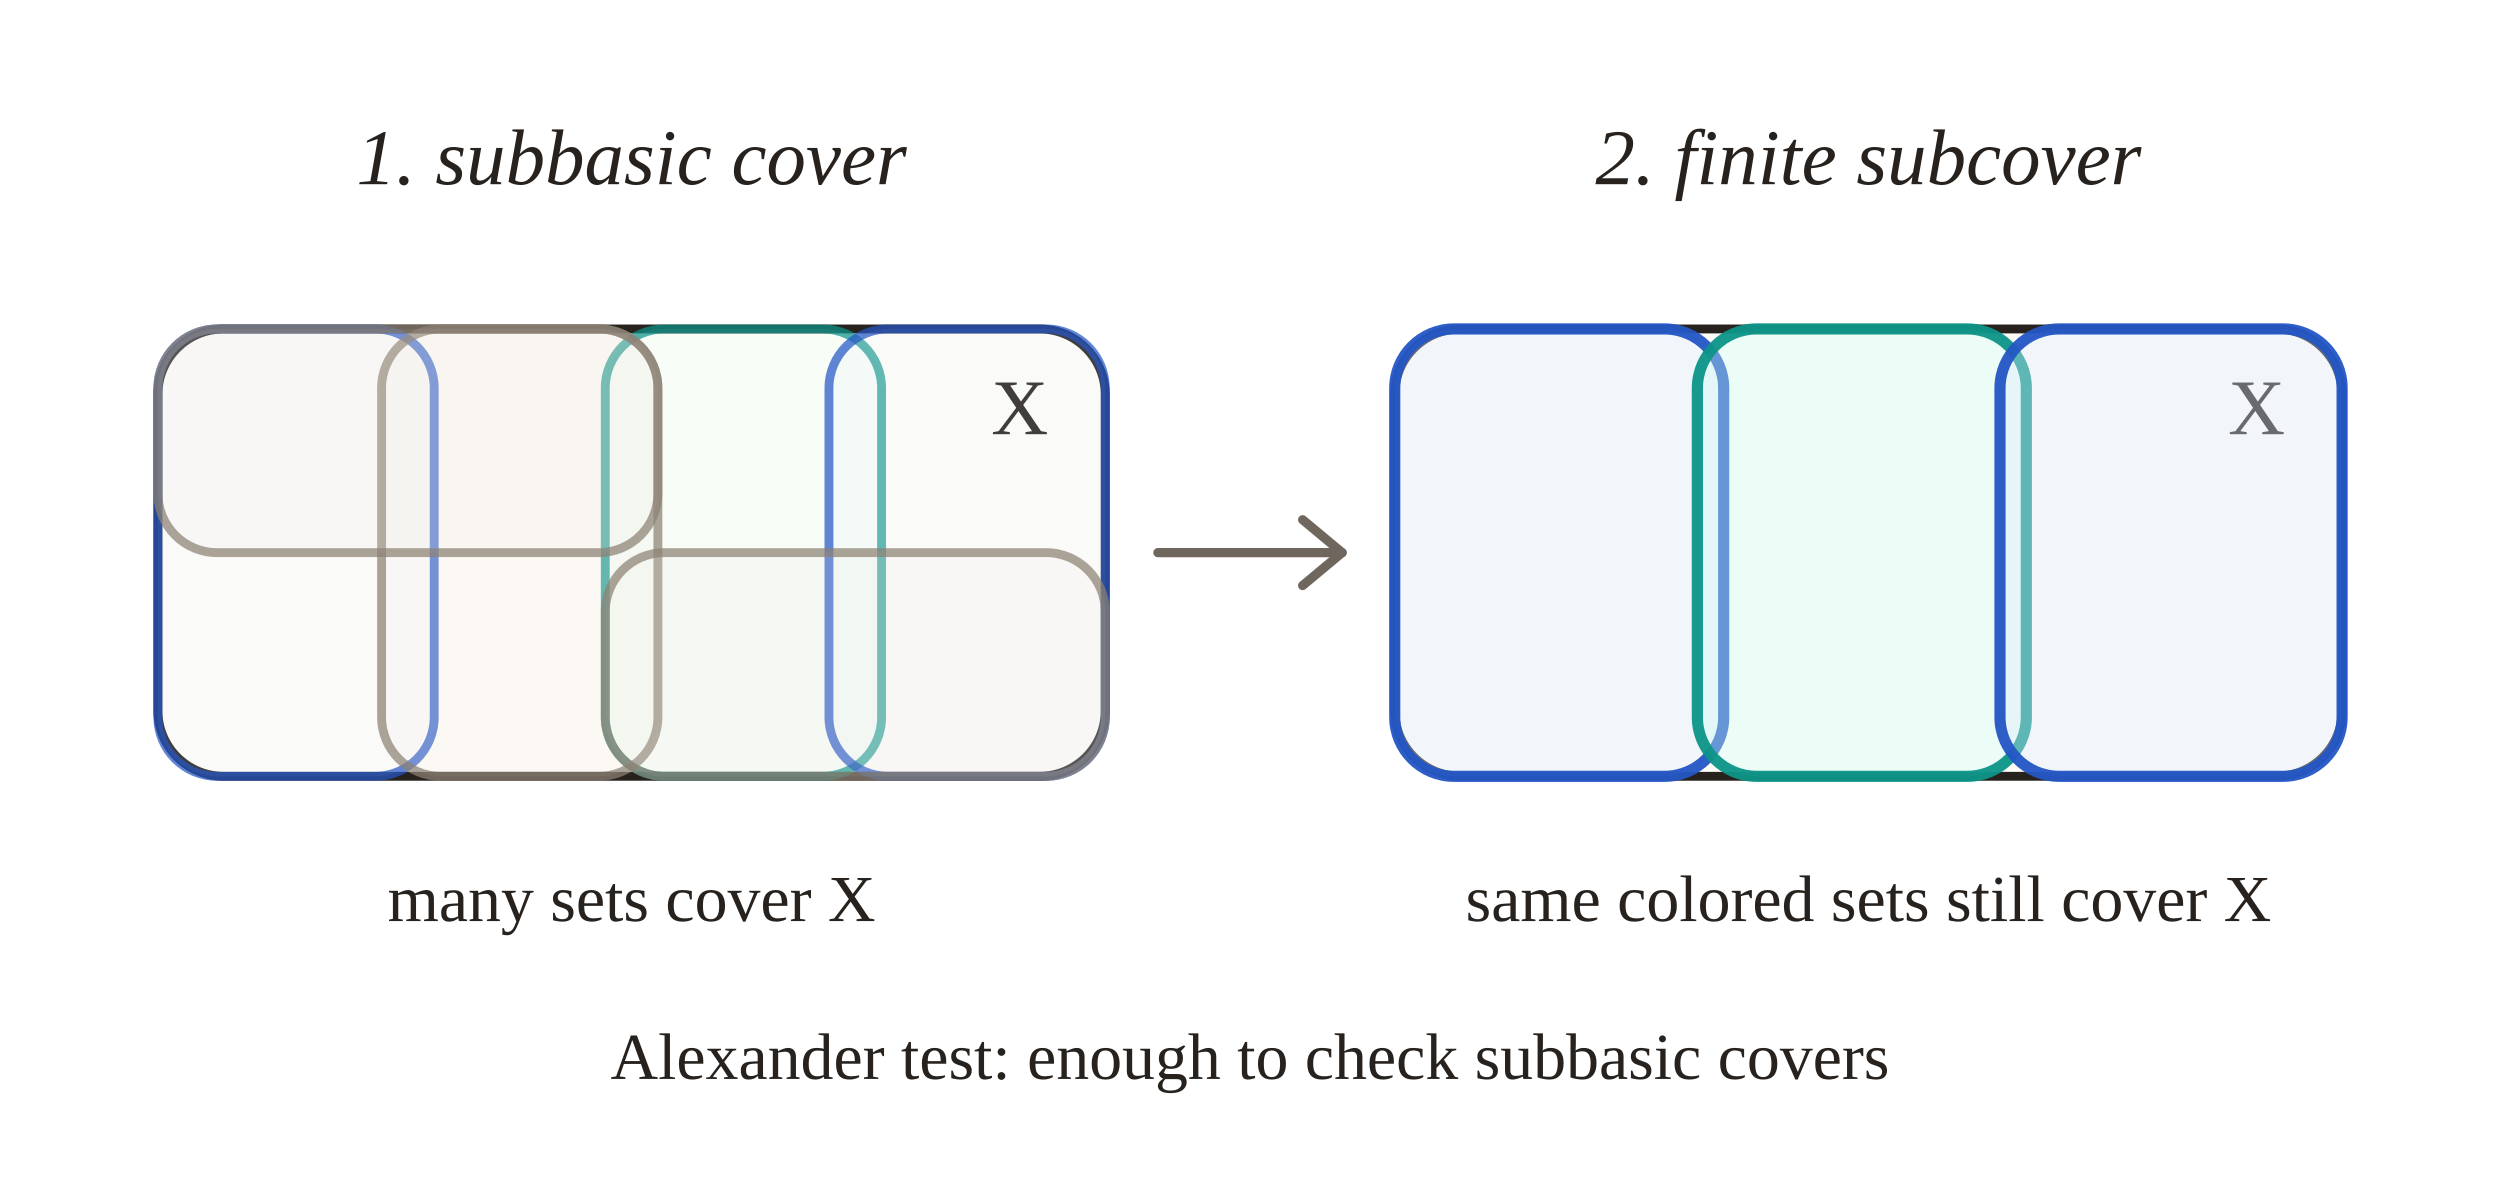
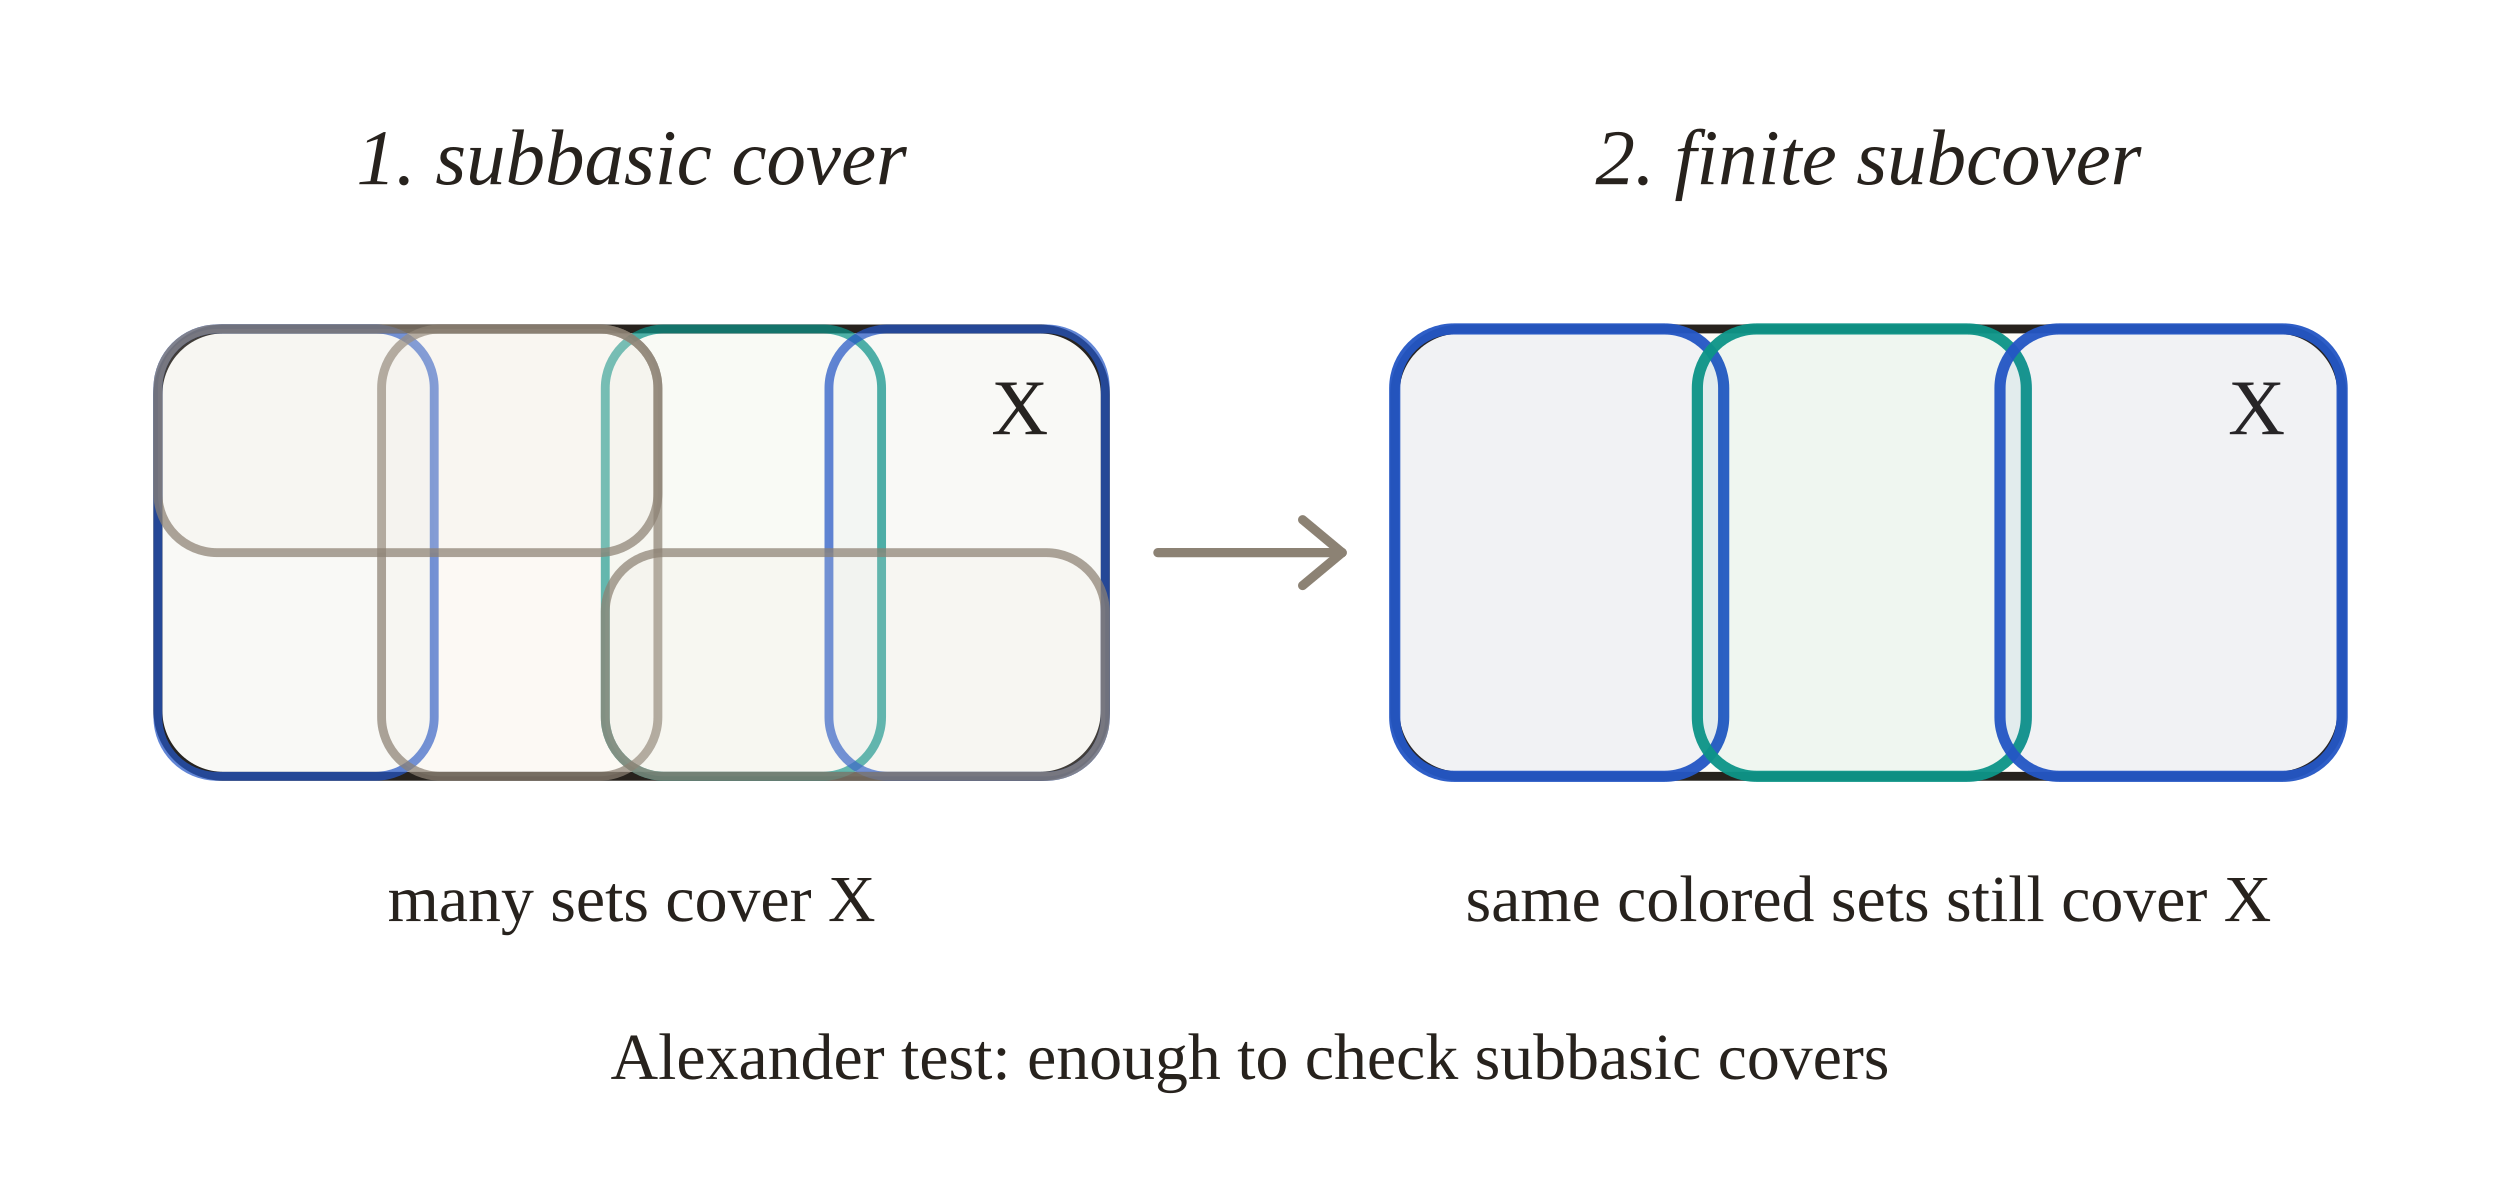
<svg xmlns="http://www.w3.org/2000/svg" viewBox="0 0 380 180" font-family="var(--font-serif,'Newsreader',Georgia,serif)" role="img">
-   <text x="96" y="28" font-size="12" fill="var(--atlas-ink,#27221d)" text-anchor="middle" font-style="italic">1. subbasic cover</text>
-   <text x="284" y="28" font-size="12" fill="var(--atlas-ink,#27221d)" text-anchor="middle" font-style="italic">2. finite subcover</text>
-   <path d="M176 84 H204" stroke="var(--atlas-muted-strong,#6f675d)" stroke-width="1.4" fill="none" stroke-linecap="round" />
-   <path d="M204 84 L198 79 M204 84 L198 89" stroke="var(--atlas-muted-strong,#6f675d)" stroke-width="1.4" fill="none" stroke-linecap="round" />
-   <rect x="24" y="50" width="144" height="68" rx="10" fill="var(--atlas-surface,#fffdf8)" stroke="var(--atlas-ink,#27221d)" stroke-width="1.35" />
-   <text x="155" y="66" font-size="12" fill="var(--atlas-ink,#27221d)" text-anchor="middle">X</text>
+   <text x="96" y="28" font-size="12" fill="var(--dia-ink,#27221d)" text-anchor="middle" font-style="italic">1. subbasic cover</text>
+   <text x="284" y="28" font-size="12" fill="var(--dia-ink,#27221d)" text-anchor="middle" font-style="italic">2. finite subcover</text>
+   <path d="M176 84 H204" stroke="var(--dia-mut,#8c8274)" stroke-width="1.4" fill="none" stroke-linecap="round" />
+   <path d="M204 84 L198 79 M204 84 L198 89" stroke="var(--dia-mut,#8c8274)" stroke-width="1.4" fill="none" stroke-linecap="round" />
+   <rect x="24" y="50" width="144" height="68" rx="10" fill="var(--dia-paper,#fffdf8)" stroke="var(--dia-ink,#27221d)" stroke-width="1.35" />
+   <text x="155" y="66" font-size="12" fill="var(--dia-ink,#27221d)" text-anchor="middle">X</text>
  <g stroke-width="1.35" fill-opacity="0.14" stroke-opacity="0.72">
-     <rect x="24" y="50" width="42" height="68" rx="9" fill="var(--atlas-accent-soft,#dbeafe)" stroke="var(--atlas-accent,#2457c5)" />
-     <rect x="92" y="50" width="42" height="68" rx="9" fill="var(--atlas-accent-2-soft,#ccfbf1)" stroke="var(--atlas-accent-2,#0d9488)" />
-     <rect x="126" y="50" width="42" height="68" rx="9" fill="var(--atlas-accent-soft,#dbeafe)" stroke="var(--atlas-accent,#2457c5)" />
-     <rect x="58" y="50" width="42" height="68" rx="9" fill="var(--atlas-muted-soft,#e7e1d8)" stroke="var(--atlas-muted,#8c8274)" />
-     <rect x="24" y="50" width="76" height="34" rx="9" fill="var(--atlas-muted-soft,#e7e1d8)" stroke="var(--atlas-muted,#8c8274)" />
-     <rect x="92" y="84" width="76" height="34" rx="9" fill="var(--atlas-muted-soft,#e7e1d8)" stroke="var(--atlas-muted,#8c8274)" />
+     <rect x="24" y="50" width="42" height="68" rx="9" fill="var(--dia-acc-fill,rgba(36,87,197,.18))" stroke="var(--dia-acc,#2457c5)" />
+     <rect x="92" y="50" width="42" height="68" rx="9" fill="var(--dia-acc2-fill,rgba(13,148,136,.18))" stroke="var(--dia-acc2,#0d9488)" />
+     <rect x="126" y="50" width="42" height="68" rx="9" fill="var(--dia-acc-fill,rgba(36,87,197,.18))" stroke="var(--dia-acc,#2457c5)" />
+     <rect x="58" y="50" width="42" height="68" rx="9" fill="var(--dia-muted-fill,#e7e1d8)" stroke="var(--dia-mut,#8c8274)" />
+     <rect x="24" y="50" width="76" height="34" rx="9" fill="var(--dia-muted-fill,#e7e1d8)" stroke="var(--dia-mut,#8c8274)" />
+     <rect x="92" y="84" width="76" height="34" rx="9" fill="var(--dia-muted-fill,#e7e1d8)" stroke="var(--dia-mut,#8c8274)" />
  </g>
-   <rect x="212" y="50" width="144" height="68" rx="10" fill="var(--atlas-surface,#fffdf8)" stroke="var(--atlas-ink,#27221d)" stroke-width="1.35" />
-   <text x="343" y="66" font-size="12" fill="var(--atlas-ink,#27221d)" text-anchor="middle">X</text>
+   <rect x="212" y="50" width="144" height="68" rx="10" fill="var(--dia-paper,#fffdf8)" stroke="var(--dia-ink,#27221d)" stroke-width="1.35" />
+   <text x="343" y="66" font-size="12" fill="var(--dia-ink,#27221d)" text-anchor="middle">X</text>
  <g fill-opacity="0.36" stroke-opacity="0.95" stroke-width="1.7">
-     <rect x="212" y="50" width="50" height="68" rx="9" fill="var(--atlas-accent-soft,#dbeafe)" stroke="var(--atlas-accent,#2457c5)" />
-     <rect x="258" y="50" width="50" height="68" rx="9" fill="var(--atlas-accent-2-soft,#ccfbf1)" stroke="var(--atlas-accent-2,#0d9488)" />
-     <rect x="304" y="50" width="52" height="68" rx="9" fill="var(--atlas-accent-soft,#dbeafe)" stroke="var(--atlas-accent,#2457c5)" />
+     <rect x="212" y="50" width="50" height="68" rx="9" fill="var(--dia-acc-fill,rgba(36,87,197,.18))" stroke="var(--dia-acc,#2457c5)" />
+     <rect x="258" y="50" width="50" height="68" rx="9" fill="var(--dia-acc2-fill,rgba(13,148,136,.18))" stroke="var(--dia-acc2,#0d9488)" />
+     <rect x="304" y="50" width="52" height="68" rx="9" fill="var(--dia-acc-fill,rgba(36,87,197,.18))" stroke="var(--dia-acc,#2457c5)" />
  </g>
-   <text x="96" y="140" font-size="10" fill="var(--atlas-ink,#27221d)" text-anchor="middle">many sets cover X</text>
-   <text x="284" y="140" font-size="10" fill="var(--atlas-ink,#27221d)" text-anchor="middle">same colored sets still cover X</text>
-   <text x="190" y="164" font-size="10" fill="var(--atlas-ink,#27221d)" text-anchor="middle">Alexander test: enough to check subbasic covers</text>
+   <text x="96" y="140" font-size="10" fill="var(--dia-ink,#27221d)" text-anchor="middle">many sets cover X</text>
+   <text x="284" y="140" font-size="10" fill="var(--dia-ink,#27221d)" text-anchor="middle">same colored sets still cover X</text>
+   <text x="190" y="164" font-size="10" fill="var(--dia-ink,#27221d)" text-anchor="middle">Alexander test: enough to check subbasic covers</text>
</svg>
